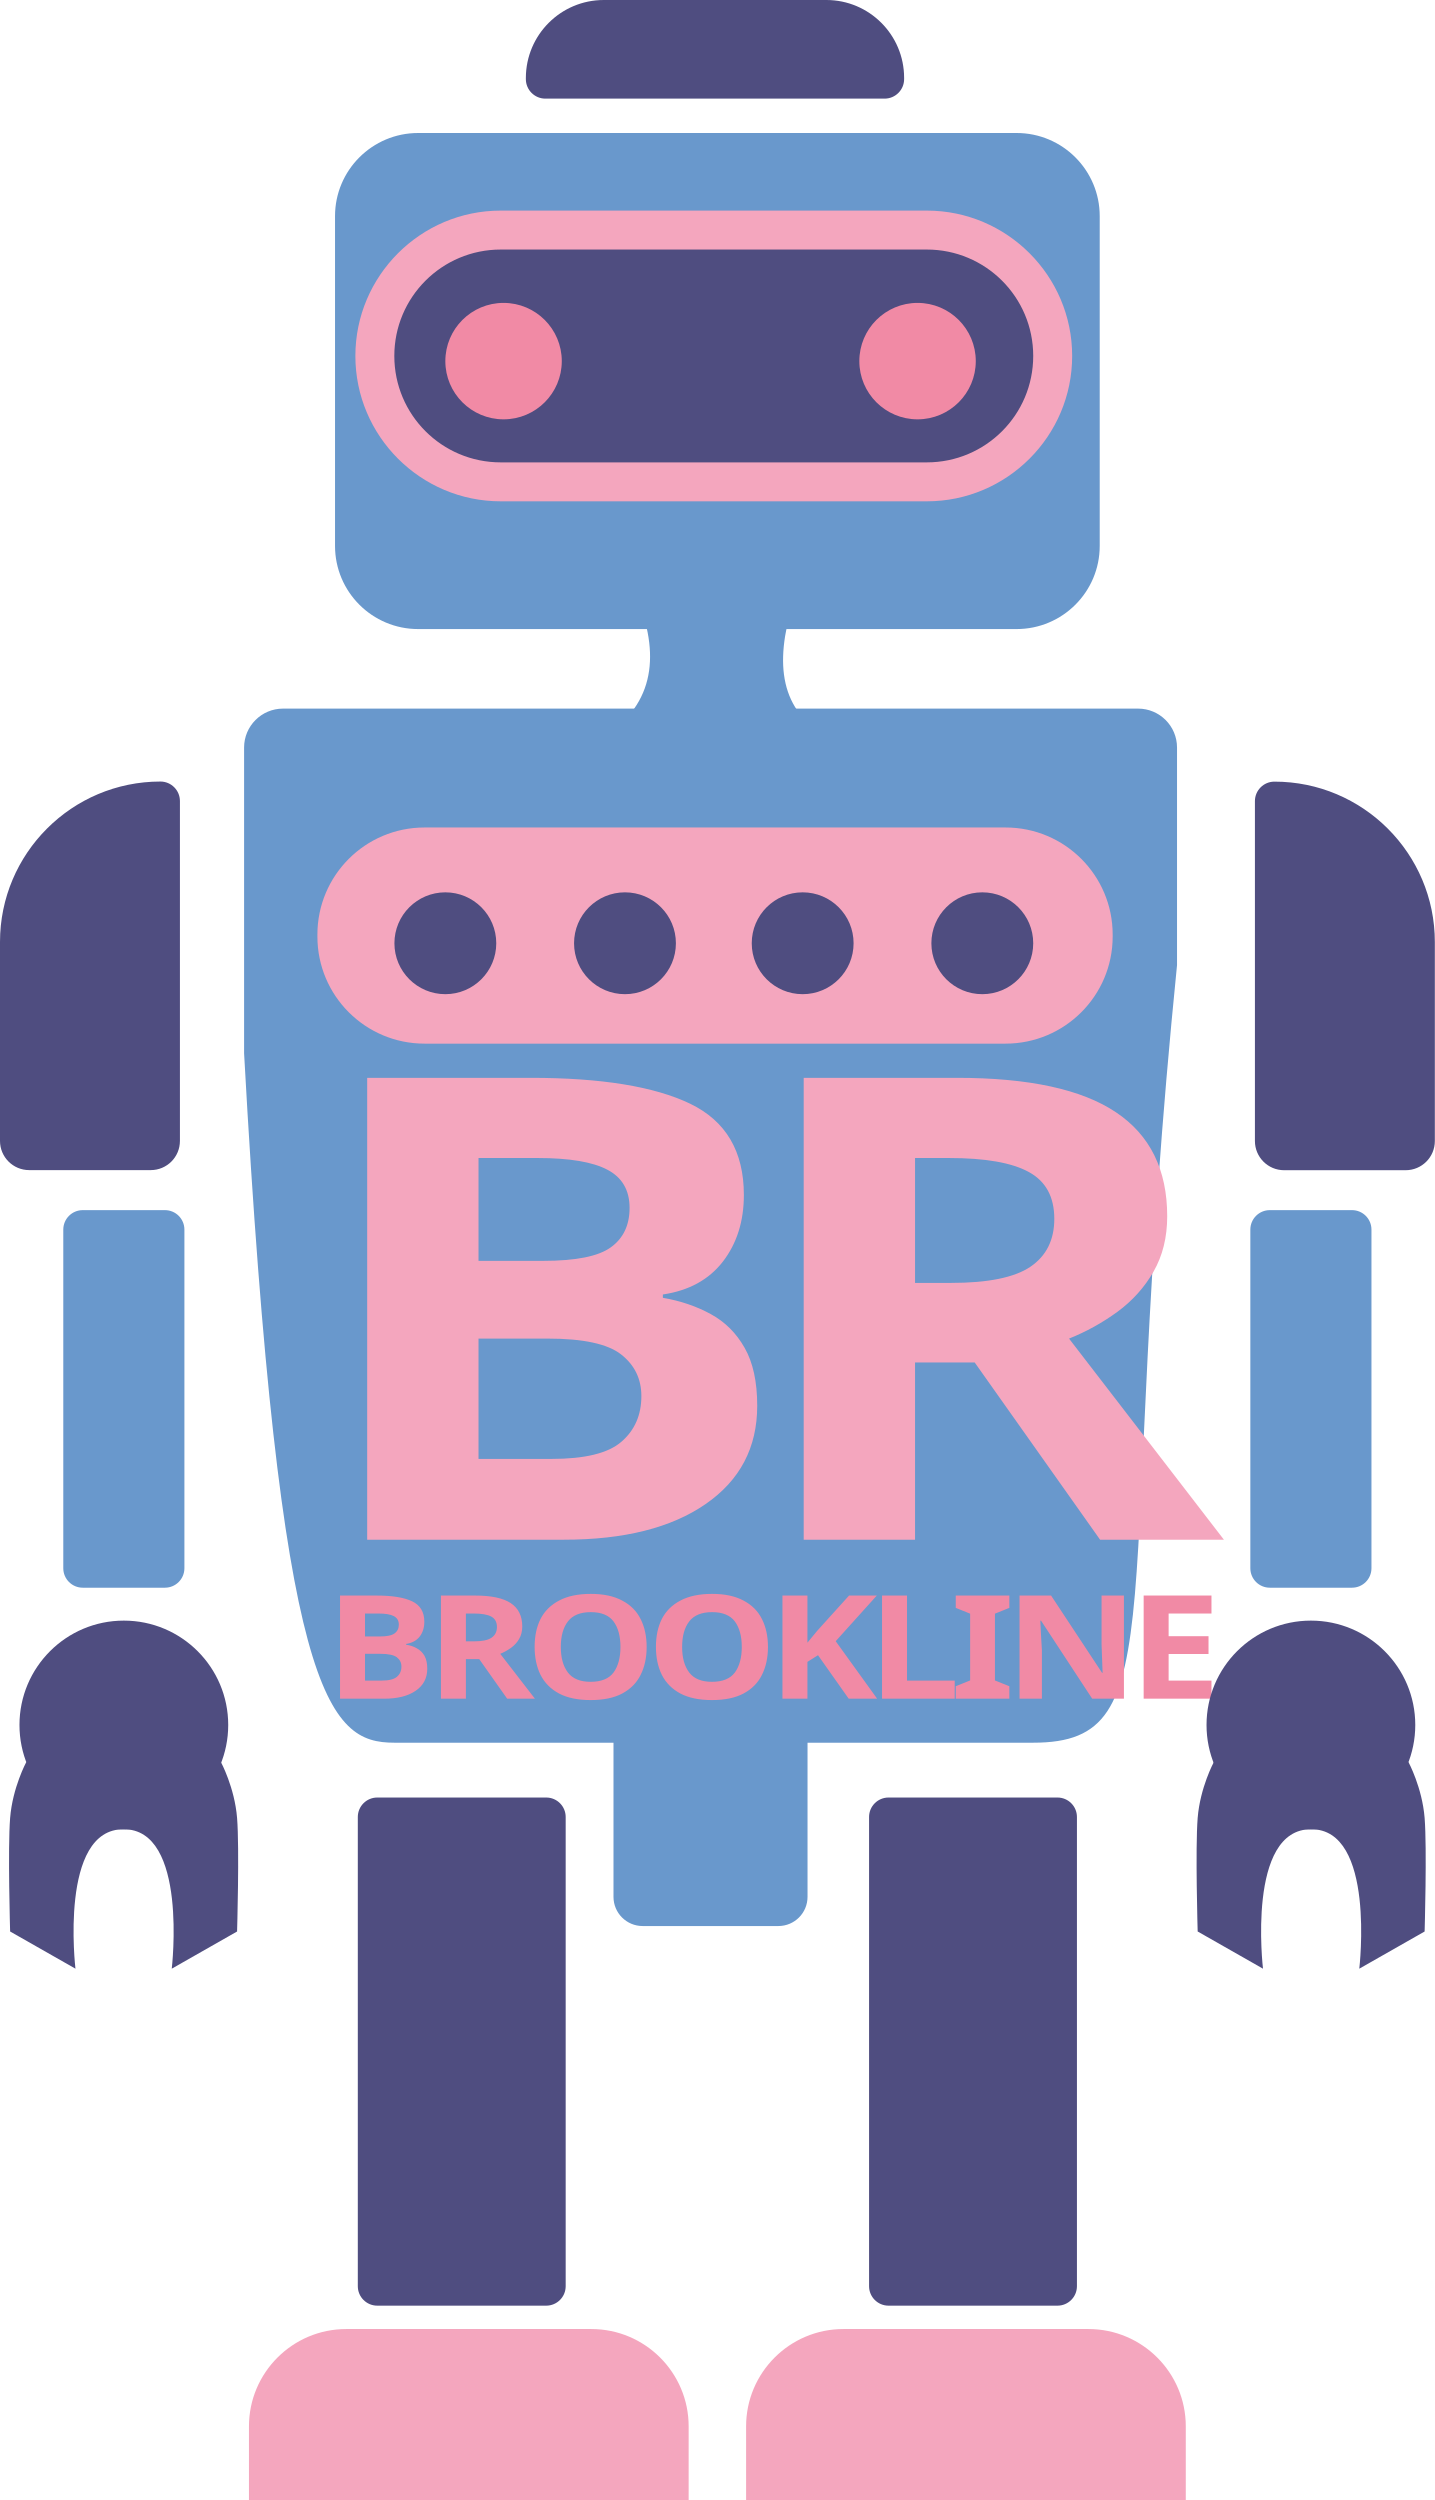
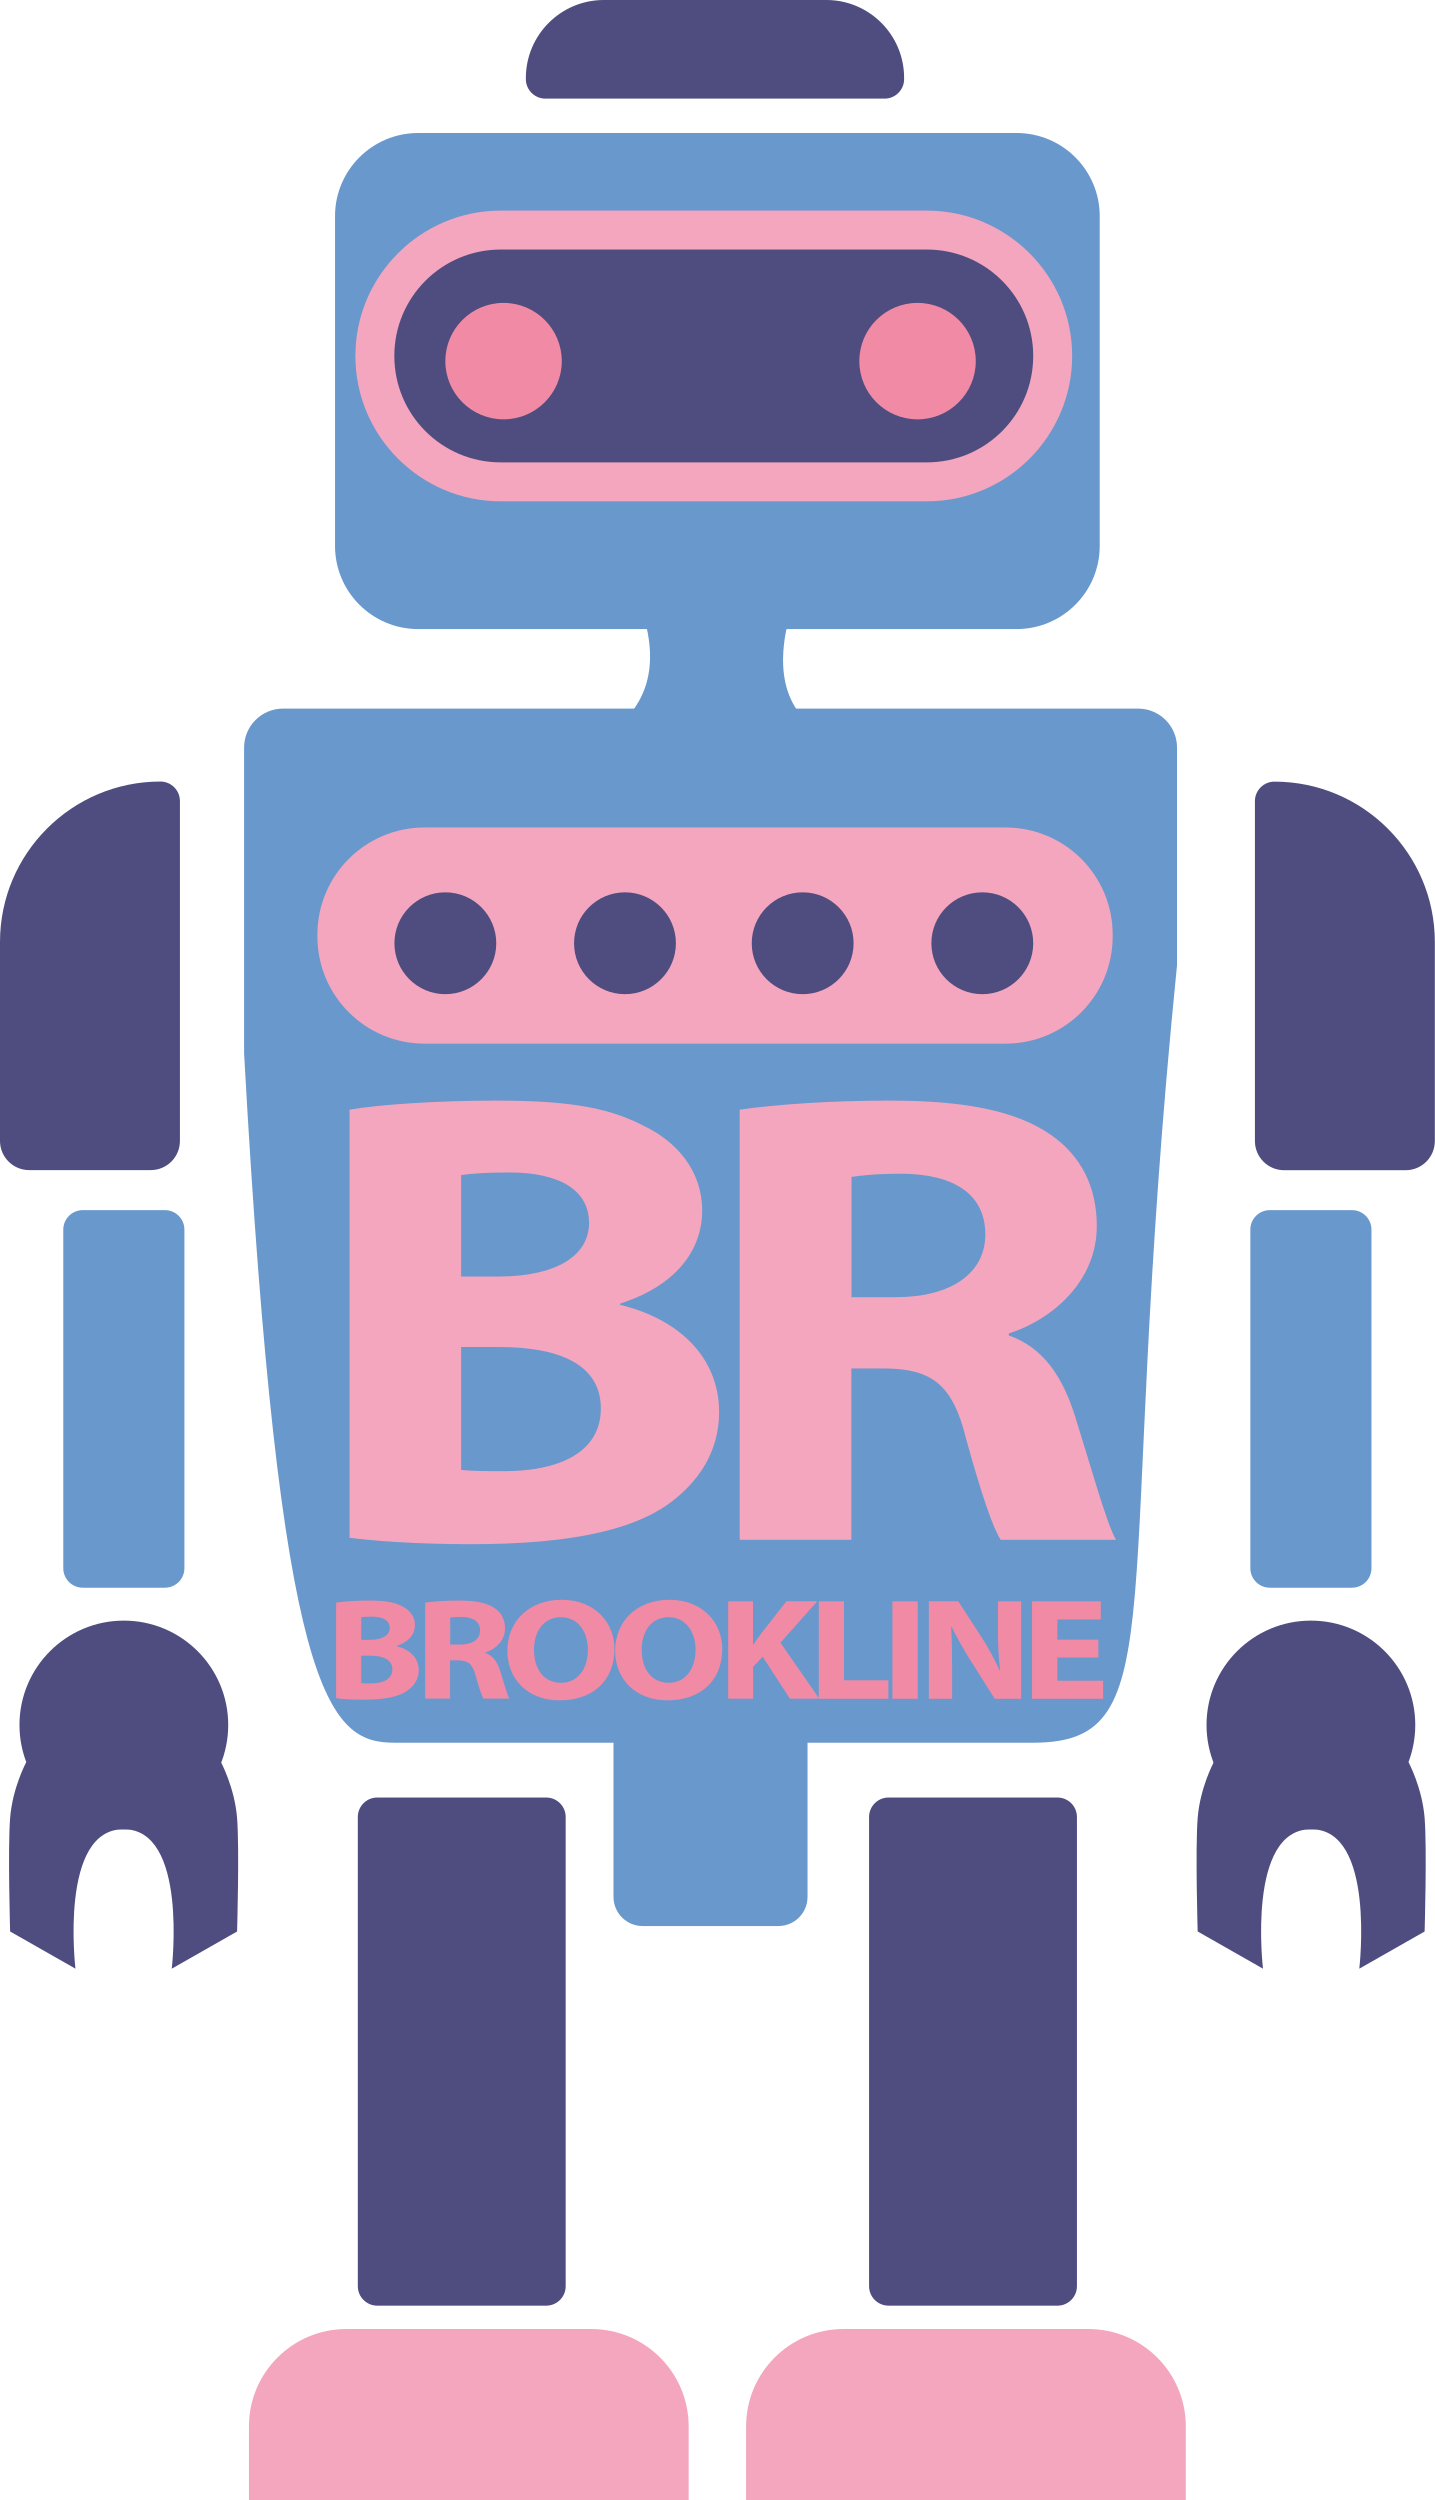
<svg xmlns="http://www.w3.org/2000/svg" id="Layer_2" data-name="Layer 2" viewBox="0 0 147.36 256.77">
  <defs>
    <style>
      .cls-1 {
        fill: none;
      }

-       .cls-2, .cls-3 {
+       .cls-2 {
        fill: #f18aa5;
      }

+       .cls-3 {
+         clip-path: url(#clippath-11);
+       }
+ 
      .cls-4 {
-         font-size: 66.43px;
-         letter-spacing: -.08em;
-       }
- 
-       .cls-4, .cls-3 {
-         font-family: MyriadPro-Bold, 'Myriad Pro';
-         font-weight: 700;
-       }
- 
-       .cls-4, .cls-5 {
+         clip-path: url(#clippath-10);
+       }
+ 
+       .cls-5 {
+         clip-path: url(#clippath-1);
+       }
+ 
+       .cls-6 {
+         clip-path: url(#clippath-3);
+       }
+ 
+       .cls-7 {
+         clip-path: url(#clippath-4);
+       }
+ 
+       .cls-8 {
+         clip-path: url(#clippath-2);
+       }
+ 
+       .cls-9 {
+         clip-path: url(#clippath-7);
+       }
+ 
+       .cls-10 {
+         clip-path: url(#clippath-6);
+       }
+ 
+       .cls-11 {
+         clip-path: url(#clippath-9);
+       }
+ 
+       .cls-12 {
+         clip-path: url(#clippath-8);
+       }
+ 
+       .cls-13 {
+         clip-path: url(#clippath-5);
+       }
+ 
+       .cls-14 {
+         fill: #4f4d80;
+       }
+ 
+       .cls-15 {
+         fill: #6998cc;
+       }
+ 
+       .cls-16 {
        fill: #f4a6be;
      }

-       .cls-6 {
-         clip-path: url(#clippath-11);
-       }
- 
-       .cls-7 {
-         clip-path: url(#clippath-10);
-       }
- 
-       .cls-8 {
-         clip-path: url(#clippath-1);
-       }
- 
-       .cls-9 {
-         clip-path: url(#clippath-3);
-       }
- 
-       .cls-10 {
-         clip-path: url(#clippath-4);
-       }
- 
-       .cls-11 {
-         clip-path: url(#clippath-2);
-       }
- 
-       .cls-12 {
-         clip-path: url(#clippath-7);
-       }
- 
-       .cls-13 {
-         clip-path: url(#clippath-6);
-       }
- 
-       .cls-14 {
-         clip-path: url(#clippath-9);
-       }
- 
-       .cls-15 {
-         clip-path: url(#clippath-8);
-       }
- 
-       .cls-16 {
-         clip-path: url(#clippath-5);
-       }
- 
      .cls-17 {
-         fill: #4f4d80;
-       }
- 
-       .cls-3 {
-         font-size: 14.85px;
-         letter-spacing: -.06em;
-       }
- 
-       .cls-18 {
-         fill: #6998cc;
-       }
- 
-       .cls-19 {
        clip-path: url(#clippath);
      }
    </style>
    <clipPath id="clippath">
      <polygon class="cls-1" points="45.74 31.11 45.74 31.11 57.7 31.11 57.7 43.07 45.74 43.07 45.74 31.11" />
    </clipPath>
    <clipPath id="clippath-1">
      <polygon class="cls-1" points="100.22 31.11 100.22 31.11 88.26 31.11 88.26 43.07 100.22 43.07 100.22 31.11" />
    </clipPath>
    <clipPath id="clippath-2">
      <polygon class="cls-1" points="40.51 91.65 40.51 91.65 69.42 91.65 69.42 102.12 40.51 102.12 40.51 91.65" />
    </clipPath>
    <clipPath id="clippath-3">
      <polygon class="cls-1" points="106.12 91.65 106.12 91.65 77.21 91.65 77.21 102.12 106.12 102.12 106.12 91.65" />
    </clipPath>
    <clipPath id="clippath-4">
      <polygon class="cls-1" points="25.57 184.62 25.57 184.62 70.73 184.62 70.73 256.77 25.57 256.77 25.57 184.62" />
    </clipPath>
    <clipPath id="clippath-5">
      <polygon class="cls-1" points="121.79 184.62 121.79 184.62 76.63 184.62 76.63 256.77 121.79 256.77 121.79 184.62" />
    </clipPath>
    <clipPath id="clippath-6">
      <polygon class="cls-1" points="122.9 80.27 122.9 80.27 147.36 80.27 147.36 202.21 122.9 202.21 122.9 80.27" />
    </clipPath>
    <clipPath id="clippath-7">
      <rect class="cls-1" x="134.66" y="180.98" width="11.77" height="21.23" />
    </clipPath>
    <clipPath id="clippath-8">
      <rect class="cls-1" x="122.9" y="180.98" width="11.77" height="21.23" />
    </clipPath>
    <clipPath id="clippath-9">
      <polygon class="cls-1" points="24.46 80.27 24.46 80.27 0 80.27 0 202.21 24.46 202.21 24.46 80.27" />
    </clipPath>
    <clipPath id="clippath-10">
      <rect class="cls-1" x=".93" y="180.98" width="11.77" height="21.23" />
    </clipPath>
    <clipPath id="clippath-11">
      <rect class="cls-1" x="12.7" y="180.98" width="11.77" height="21.23" />
    </clipPath>
  </defs>
-   <rect class="cls-18" x="34.41" y="13.66" width="78.54" height="50.95" rx="8.54" ry="8.54" />
-   <path class="cls-18" d="M116.89,72.78H29.07c-2.21,0-4,1.79-4,4v31.4c3.66,66.3,8.65,70.81,15.44,70.81h65.61c14.77,0,8.16-14.12,14.77-79.86v-22.35c0-2.21-1.79-4-4-4Z" />
-   <path class="cls-18" d="M63.01,174.47h19.93v20.35c0,1.66-1.34,3-3,3h-13.93c-1.66,0-3-1.34-3-3v-20.35h0Z" />
-   <path class="cls-18" d="M82.74,58.47h-18.61c3.1,6.07,3.91,11.48,0,15.53h18.61c-3.39-3.46-2.76-8.96,0-15.53Z" />
-   <rect class="cls-5" x="32.6" y="84.99" width="81.68" height="22.2" rx="11" ry="11" />
-   <g>
-     <path class="cls-17" d="M51.43,49.48c-7.13,0-12.93-5.8-12.93-12.93s5.8-12.93,12.93-12.93h43.76c7.13,0,12.93,5.8,12.93,12.93s-5.8,12.93-12.93,12.93h-43.76Z" />
-     <path class="cls-5" d="M95.19,25.63c6.04,0,10.93,4.89,10.93,10.93h0c0,6.04-4.89,10.93-10.93,10.93h-43.76c-6.04,0-10.93-4.89-10.93-10.93h0c0-6.04,4.89-10.93,10.93-10.93h43.76M95.19,21.63h-43.76c-8.23,0-14.93,6.7-14.93,14.93s6.7,14.93,14.93,14.93h43.76c8.23,0,14.93-6.7,14.93-14.93s-6.7-14.93-14.93-14.93h0Z" />
-   </g>
-   <path class="cls-17" d="M62.02,0h22.85C89.28,0,92.86,3.58,92.86,8v.13c0,1.1-.9,2-2,2h-34.85c-1.1,0-2-.9-2-2v-.13C54.02,3.58,57.6,0,62.02,0Z" />
+   <rect class="cls-15" x="34.41" y="13.66" width="78.54" height="50.95" rx="8.54" ry="8.54" />
+   <path class="cls-15" d="M116.89,72.78H29.07c-2.21,0-4,1.79-4,4v31.4c3.66,66.3,8.65,70.81,15.44,70.81h65.61c14.77,0,8.16-14.12,14.77-79.86v-22.35c0-2.21-1.79-4-4-4Z" />
+   <path class="cls-15" d="M63.01,174.47h19.93v20.35c0,1.66-1.34,3-3,3h-13.93c-1.66,0-3-1.34-3-3v-20.35h0Z" />
+   <path class="cls-15" d="M82.74,58.47h-18.61c3.1,6.07,3.91,11.48,0,15.53h18.61c-3.39-3.46-2.76-8.96,0-15.53Z" />
+   <rect class="cls-16" x="32.6" y="84.99" width="81.68" height="22.2" rx="11" ry="11" />
+   <g>
+     <path class="cls-14" d="M51.43,49.48c-7.13,0-12.93-5.8-12.93-12.93s5.8-12.93,12.93-12.93h43.76c7.13,0,12.93,5.8,12.93,12.93s-5.8,12.93-12.93,12.93h-43.76Z" />
+     <path class="cls-16" d="M95.19,25.63c6.04,0,10.93,4.89,10.93,10.93h0c0,6.04-4.89,10.93-10.93,10.93h-43.76c-6.04,0-10.93-4.89-10.93-10.93h0c0-6.04,4.89-10.93,10.93-10.93h43.76M95.19,21.63h-43.76c-8.23,0-14.93,6.7-14.93,14.93s6.7,14.93,14.93,14.93h43.76c8.23,0,14.93-6.7,14.93-14.93s-6.7-14.93-14.93-14.93h0Z" />
+   </g>
+   <path class="cls-14" d="M62.02,0h22.85C89.28,0,92.86,3.58,92.86,8v.13c0,1.1-.9,2-2,2h-34.85c-1.1,0-2-.9-2-2v-.13C54.02,3.58,57.6,0,62.02,0Z" />
  <g>
    <g id="_Mirror_Repeat_" data-name="&amp;lt;Mirror Repeat&amp;gt;">
-       <g class="cls-19">
+       <g class="cls-17">
        <circle class="cls-2" cx="51.72" cy="37.09" r="5.98" />
      </g>
    </g>
    <g id="_Mirror_Repeat_-2" data-name="&amp;lt;Mirror Repeat&amp;gt;">
+       <g class="cls-5">
+         <circle class="cls-2" cx="94.24" cy="37.09" r="5.98" />
+       </g>
+     </g>
+   </g>
+   <g>
+     <g id="_Mirror_Repeat_-3" data-name="&amp;lt;Mirror Repeat&amp;gt;">
      <g class="cls-8">
-         <circle class="cls-2" cx="94.24" cy="37.09" r="5.98" />
-       </g>
-     </g>
-   </g>
-   <g>
-     <g id="_Mirror_Repeat_-3" data-name="&amp;lt;Mirror Repeat&amp;gt;">
-       <g class="cls-11">
-         <circle class="cls-17" cx="64.19" cy="96.88" r="5.23" />
-         <circle class="cls-17" cx="45.74" cy="96.88" r="5.23" />
+         <circle class="cls-14" cx="64.19" cy="96.88" r="5.23" />
+         <circle class="cls-14" cx="45.74" cy="96.88" r="5.23" />
      </g>
    </g>
    <g id="_Mirror_Repeat_-4" data-name="&amp;lt;Mirror Repeat&amp;gt;">
-       <g class="cls-9">
-         <circle class="cls-17" cx="82.44" cy="96.88" r="5.23" />
-         <circle class="cls-17" cx="100.89" cy="96.88" r="5.23" />
+       <g class="cls-6">
+         <circle class="cls-14" cx="82.44" cy="96.88" r="5.23" />
+         <circle class="cls-14" cx="100.89" cy="96.88" r="5.23" />
      </g>
    </g>
  </g>
  <g>
    <g id="_Mirror_Repeat_-5" data-name="&amp;lt;Mirror Repeat&amp;gt;">
+       <g class="cls-7">
+         <rect class="cls-14" x="36.75" y="184.62" width="21.35" height="52.19" rx="2" ry="2" />
+         <path class="cls-16" d="M35.57,239.21h25.16c5.52,0,10,4.48,10,10v7.56H25.57v-7.56c0-5.52,4.48-10,10-10Z" />
+       </g>
+     </g>
+     <g id="_Mirror_Repeat_-6" data-name="&amp;lt;Mirror Repeat&amp;gt;">
+       <g class="cls-13">
+         <rect class="cls-14" x="89.26" y="184.62" width="21.35" height="52.19" rx="2" ry="2" transform="translate(199.87 421.43) rotate(180)" />
+         <path class="cls-16" d="M76.63,239.21h45.16v7.56c0,5.52-4.48,10-10,10h-25.16c-5.52,0-10-4.48-10-10v-7.56h0Z" transform="translate(198.42 495.98) rotate(180)" />
+       </g>
+     </g>
+   </g>
+   <g id="Layer_3" data-name="Layer 3">
+     <g>
+       <path class="cls-16" d="M35.9,113.97c3.04-.53,9.19-.93,14.96-.93,7.06,0,11.39.6,15.11,2.52,3.57,1.66,6.15,4.72,6.15,8.77s-2.66,7.71-8.43,9.56v.13c5.85,1.4,10.17,5.25,10.17,11.03,0,4.05-2.13,7.24-5.31,9.5-3.72,2.59-9.95,4.05-20.12,4.05-5.69,0-9.95-.33-12.53-.66v-43.97ZM47.36,131.11h3.8c6.07,0,9.34-2.19,9.34-5.51s-2.96-5.18-8.2-5.18c-2.51,0-3.95.13-4.94.27v10.43ZM47.36,150.97c1.14.13,2.51.13,4.48.13,5.24,0,9.87-1.73,9.87-6.44s-4.63-6.31-10.4-6.31h-3.95v12.62Z" />
+       <path class="cls-16" d="M75.98,113.97c3.72-.53,9.26-.93,15.41-.93,7.59,0,12.91,1,16.55,3.52,3.04,2.13,4.71,5.25,4.71,9.37,0,5.71-4.63,9.63-9.04,11.03v.2c3.57,1.26,5.54,4.25,6.83,8.37,1.59,5.05,3.19,10.89,4.18,12.62h-11.84c-.83-1.26-2.05-4.92-3.57-10.43-1.37-5.58-3.57-7.11-8.28-7.17h-3.49v17.6h-11.47v-44.17ZM87.45,133.23h4.56c5.77,0,9.19-2.52,9.19-6.44,0-4.12-3.19-6.18-8.5-6.24-2.81,0-4.4.2-5.24.33v12.35Z" />
+     </g>
+     <g>
+       <path class="cls-2" d="M34.53,164.6c.68-.12,2.05-.21,3.34-.21,1.58,0,2.55.13,3.38.56.8.37,1.37,1.05,1.37,1.96s-.59,1.72-1.88,2.14v.03c1.31.31,2.27,1.17,2.27,2.46,0,.91-.48,1.62-1.19,2.12-.83.58-2.22.91-4.5.91-1.27,0-2.22-.07-2.8-.15v-9.83ZM37.09,168.43h.85c1.36,0,2.09-.49,2.09-1.23s-.66-1.16-1.83-1.16c-.56,0-.88.03-1.1.06v2.33ZM37.09,172.87c.25.03.56.03,1,.03,1.17,0,2.21-.39,2.21-1.44s-1.04-1.41-2.32-1.41h-.88v2.82Z" />
+       <path class="cls-2" d="M43.68,164.6c.83-.12,2.07-.21,3.44-.21,1.7,0,2.88.22,3.7.79.68.47,1.05,1.17,1.05,2.09,0,1.28-1.04,2.15-2.02,2.46v.04c.8.28,1.24.95,1.53,1.87.36,1.13.71,2.44.93,2.82h-2.65c-.19-.28-.46-1.1-.8-2.33-.31-1.25-.8-1.59-1.85-1.6h-.78v3.93h-2.56v-9.87ZM46.24,168.91h1.02c1.29,0,2.05-.56,2.05-1.44,0-.92-.71-1.38-1.9-1.4-.63,0-.98.04-1.17.07v2.76Z" />
+       <path class="cls-2" d="M63.11,169.37c0,3.28-2.27,5.27-5.62,5.27s-5.38-2.24-5.38-5.09c0-3,2.19-5.24,5.57-5.24s5.43,2.3,5.43,5.06ZM54.85,169.5c0,1.96,1.05,3.34,2.78,3.34s2.75-1.46,2.75-3.4c0-1.8-.98-3.34-2.77-3.34s-2.77,1.46-2.77,3.4Z" />
+       <path class="cls-2" d="M74.18,169.37c0,3.28-2.27,5.27-5.62,5.27s-5.38-2.24-5.38-5.09c0-3,2.19-5.24,5.57-5.24s5.43,2.3,5.43,5.06ZM65.91,169.5c0,1.96,1.05,3.34,2.78,3.34s2.75-1.46,2.75-3.4c0-1.8-.98-3.34-2.77-3.34s-2.77,1.46-2.77,3.4Z" />
+       <path class="cls-2" d="M74.78,164.47h2.56v4.42h.05c.25-.39.53-.74.78-1.1l2.6-3.33h3.17l-3.78,4.26,3.99,5.75h-3.02l-2.8-4.32-.98,1.05v3.27h-2.56v-10.01Z" />
+       <path class="cls-2" d="M84.09,164.47h2.6v8.11h4.55v1.9h-7.14v-10.01Z" />
+       <path class="cls-2" d="M94.26,164.47v10.01h-2.6v-10.01h2.6Z" />
+       <path class="cls-2" d="M95.4,174.47v-10.01h3.02l2.38,3.67c.68,1.05,1.36,2.3,1.87,3.43h.05c-.17-1.32-.22-2.67-.22-4.17v-2.92h2.38v10.01h-2.71l-2.44-3.86c-.68-1.07-1.42-2.36-1.99-3.53h-.05c.07,1.34.1,2.75.1,4.38v3.01h-2.38Z" />
+       <path class="cls-2" d="M112.81,170.24h-4.21v2.38h4.7v1.86h-7.3v-10.01h7.06v1.86h-4.46v2.08h4.21v1.84Z" />
+     </g>
+   </g>
+   <g>
+     <g id="_Mirror_Repeat_-7" data-name="&amp;lt;Mirror Repeat&amp;gt;">
      <g class="cls-10">
-         <rect class="cls-17" x="36.75" y="184.62" width="21.35" height="52.19" rx="2" ry="2" />
-         <path class="cls-5" d="M35.57,239.21h25.16c5.52,0,10,4.48,10,10v7.56H25.57v-7.56c0-5.52,4.48-10,10-10Z" />
-       </g>
-     </g>
-     <g id="_Mirror_Repeat_-6" data-name="&amp;lt;Mirror Repeat&amp;gt;">
-       <g class="cls-16">
-         <rect class="cls-17" x="89.26" y="184.62" width="21.35" height="52.19" rx="2" ry="2" transform="translate(199.87 421.43) rotate(180)" />
-         <path class="cls-5" d="M76.63,239.21h45.16v7.56c0,5.52-4.48,10-10,10h-25.16c-5.52,0-10-4.48-10-10v-7.56h0Z" transform="translate(198.42 495.98) rotate(180)" />
-       </g>
-     </g>
-   </g>
-   <g id="Layer_3" data-name="Layer 3">
-     <text class="cls-4" transform="translate(30.89 158.14) scale(1.14 1)">
-       <tspan x="0" y="0">BR</tspan>
-     </text>
-     <text class="cls-3" transform="translate(33.41 174.47) scale(1.14 1)">
-       <tspan x="0" y="0">BROOKLINE</tspan>
-     </text>
-   </g>
-   <g>
-     <g id="_Mirror_Repeat_-7" data-name="&amp;lt;Mirror Repeat&amp;gt;">
-       <g class="cls-13">
-         <path class="cls-17" d="M131.88,80.27h12.48c1.66,0,3,1.34,3,3v34.91c0,1.1-.9,2-2,2h0c-9.09,0-16.48-7.38-16.48-16.48v-20.43c0-1.66,1.34-3,3-3Z" transform="translate(276.25 200.46) rotate(-180)" />
-         <rect class="cls-18" x="128.42" y="124.29" width="12.44" height="38.78" rx="2" ry="2" transform="translate(269.28 287.36) rotate(-180)" />
-         <circle class="cls-17" cx="134.64" cy="177.17" r="10.72" />
+         <path class="cls-14" d="M131.88,80.27h12.48c1.66,0,3,1.34,3,3v34.91c0,1.1-.9,2-2,2h0c-9.09,0-16.48-7.38-16.48-16.48v-20.43c0-1.66,1.34-3,3-3Z" transform="translate(276.25 200.46) rotate(-180)" />
+         <rect class="cls-15" x="128.42" y="124.29" width="12.44" height="38.78" rx="2" ry="2" transform="translate(269.28 287.36) rotate(-180)" />
+         <circle class="cls-14" cx="134.64" cy="177.17" r="10.72" />
        <g>
          <g id="_Mirror_Repeat_-8" data-name="&amp;lt;Mirror Repeat&amp;gt;">
+             <g class="cls-9">
+               <path class="cls-14" d="M144.66,180.98s1.41,2.61,1.66,5.74,0,11.66,0,11.66l-6.71,3.82s1.71-14.41-4.98-14.32,10.02-6.91,10.02-6.91Z" />
+             </g>
+           </g>
+           <g id="_Mirror_Repeat_-9" data-name="&amp;lt;Mirror Repeat&amp;gt;">
            <g class="cls-12">
-               <path class="cls-17" d="M144.66,180.98s1.41,2.61,1.66,5.74,0,11.66,0,11.66l-6.71,3.82s1.71-14.41-4.98-14.32,10.02-6.91,10.02-6.91Z" />
-             </g>
-           </g>
-           <g id="_Mirror_Repeat_-9" data-name="&amp;lt;Mirror Repeat&amp;gt;">
-             <g class="cls-15">
-               <path class="cls-17" d="M124.67,180.98s-1.41,2.61-1.66,5.74,0,11.66,0,11.66l6.71,3.82s-1.71-14.41,4.98-14.32-10.02-6.91-10.02-6.91Z" />
+               <path class="cls-14" d="M124.67,180.98s-1.41,2.61-1.66,5.74,0,11.66,0,11.66l6.71,3.82s-1.71-14.41,4.98-14.32-10.02-6.91-10.02-6.91Z" />
            </g>
          </g>
        </g>
      </g>
    </g>
    <g id="_Mirror_Repeat_-10" data-name="&amp;lt;Mirror Repeat&amp;gt;">
-       <g class="cls-14">
-         <path class="cls-17" d="M16.48,80.27h0c1.1,0,2,.9,2,2v34.91c0,1.66-1.34,3-3,3H3C1.34,120.18,0,118.84,0,117.18v-20.43C0,87.66,7.38,80.27,16.48,80.27Z" />
-         <rect class="cls-18" x="6.5" y="124.29" width="12.44" height="38.78" rx="2" ry="2" />
-         <circle class="cls-17" cx="12.72" cy="177.17" r="10.72" />
+       <g class="cls-11">
+         <path class="cls-14" d="M16.48,80.27h0c1.1,0,2,.9,2,2v34.91c0,1.66-1.34,3-3,3H3C1.34,120.18,0,118.84,0,117.18v-20.43C0,87.66,7.38,80.27,16.48,80.27Z" />
+         <rect class="cls-15" x="6.5" y="124.29" width="12.44" height="38.78" rx="2" ry="2" />
+         <circle class="cls-14" cx="12.72" cy="177.17" r="10.72" />
        <g>
          <g id="_Mirror_Repeat_-11" data-name="&amp;lt;Mirror Repeat&amp;gt;">
-             <g class="cls-7">
-               <path class="cls-17" d="M2.7,180.98s-1.41,2.61-1.66,5.74,0,11.66,0,11.66l6.71,3.82s-1.71-14.41,4.98-14.32c6.69.09-10.02-6.91-10.02-6.91Z" />
+             <g class="cls-4">
+               <path class="cls-14" d="M2.7,180.98s-1.41,2.61-1.66,5.74,0,11.66,0,11.66l6.71,3.82s-1.71-14.41,4.98-14.32-10.02-6.91-10.02-6.91Z" />
            </g>
          </g>
          <g id="_Mirror_Repeat_-12" data-name="&amp;lt;Mirror Repeat&amp;gt;">
-             <g class="cls-6">
-               <path class="cls-17" d="M22.69,180.98s1.41,2.61,1.66,5.74,0,11.66,0,11.66l-6.71,3.82s1.71-14.41-4.98-14.32c-6.69.09,10.02-6.91,10.02-6.91Z" />
+             <g class="cls-3">
+               <path class="cls-14" d="M22.69,180.98s1.41,2.61,1.66,5.74,0,11.66,0,11.66l-6.71,3.82s1.71-14.41-4.98-14.32c-6.69.09,10.02-6.91,10.02-6.91Z" />
            </g>
          </g>
        </g>
      </g>
    </g>
  </g>
</svg>
